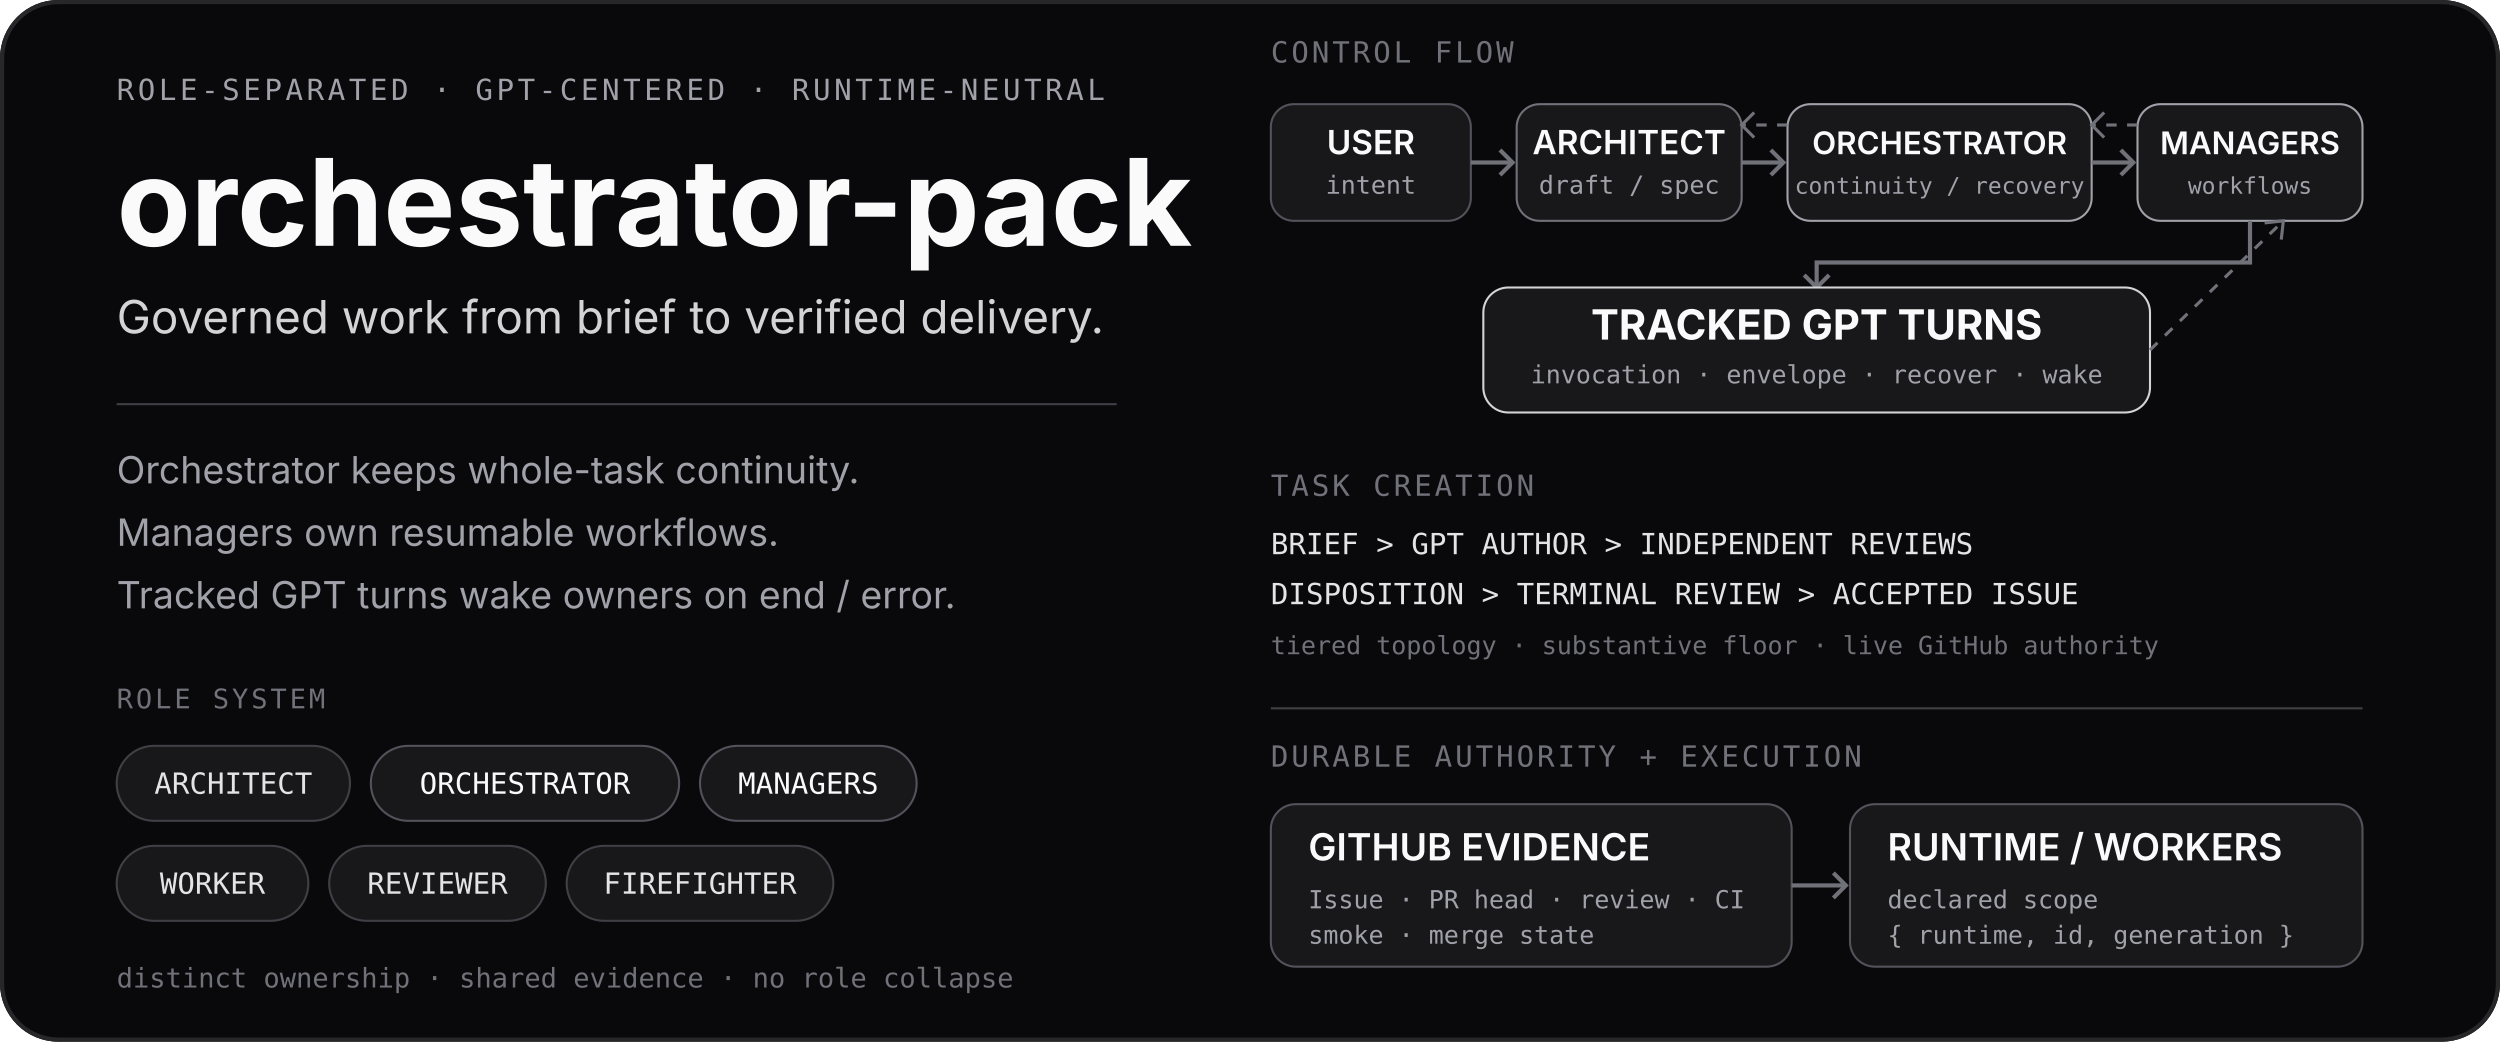
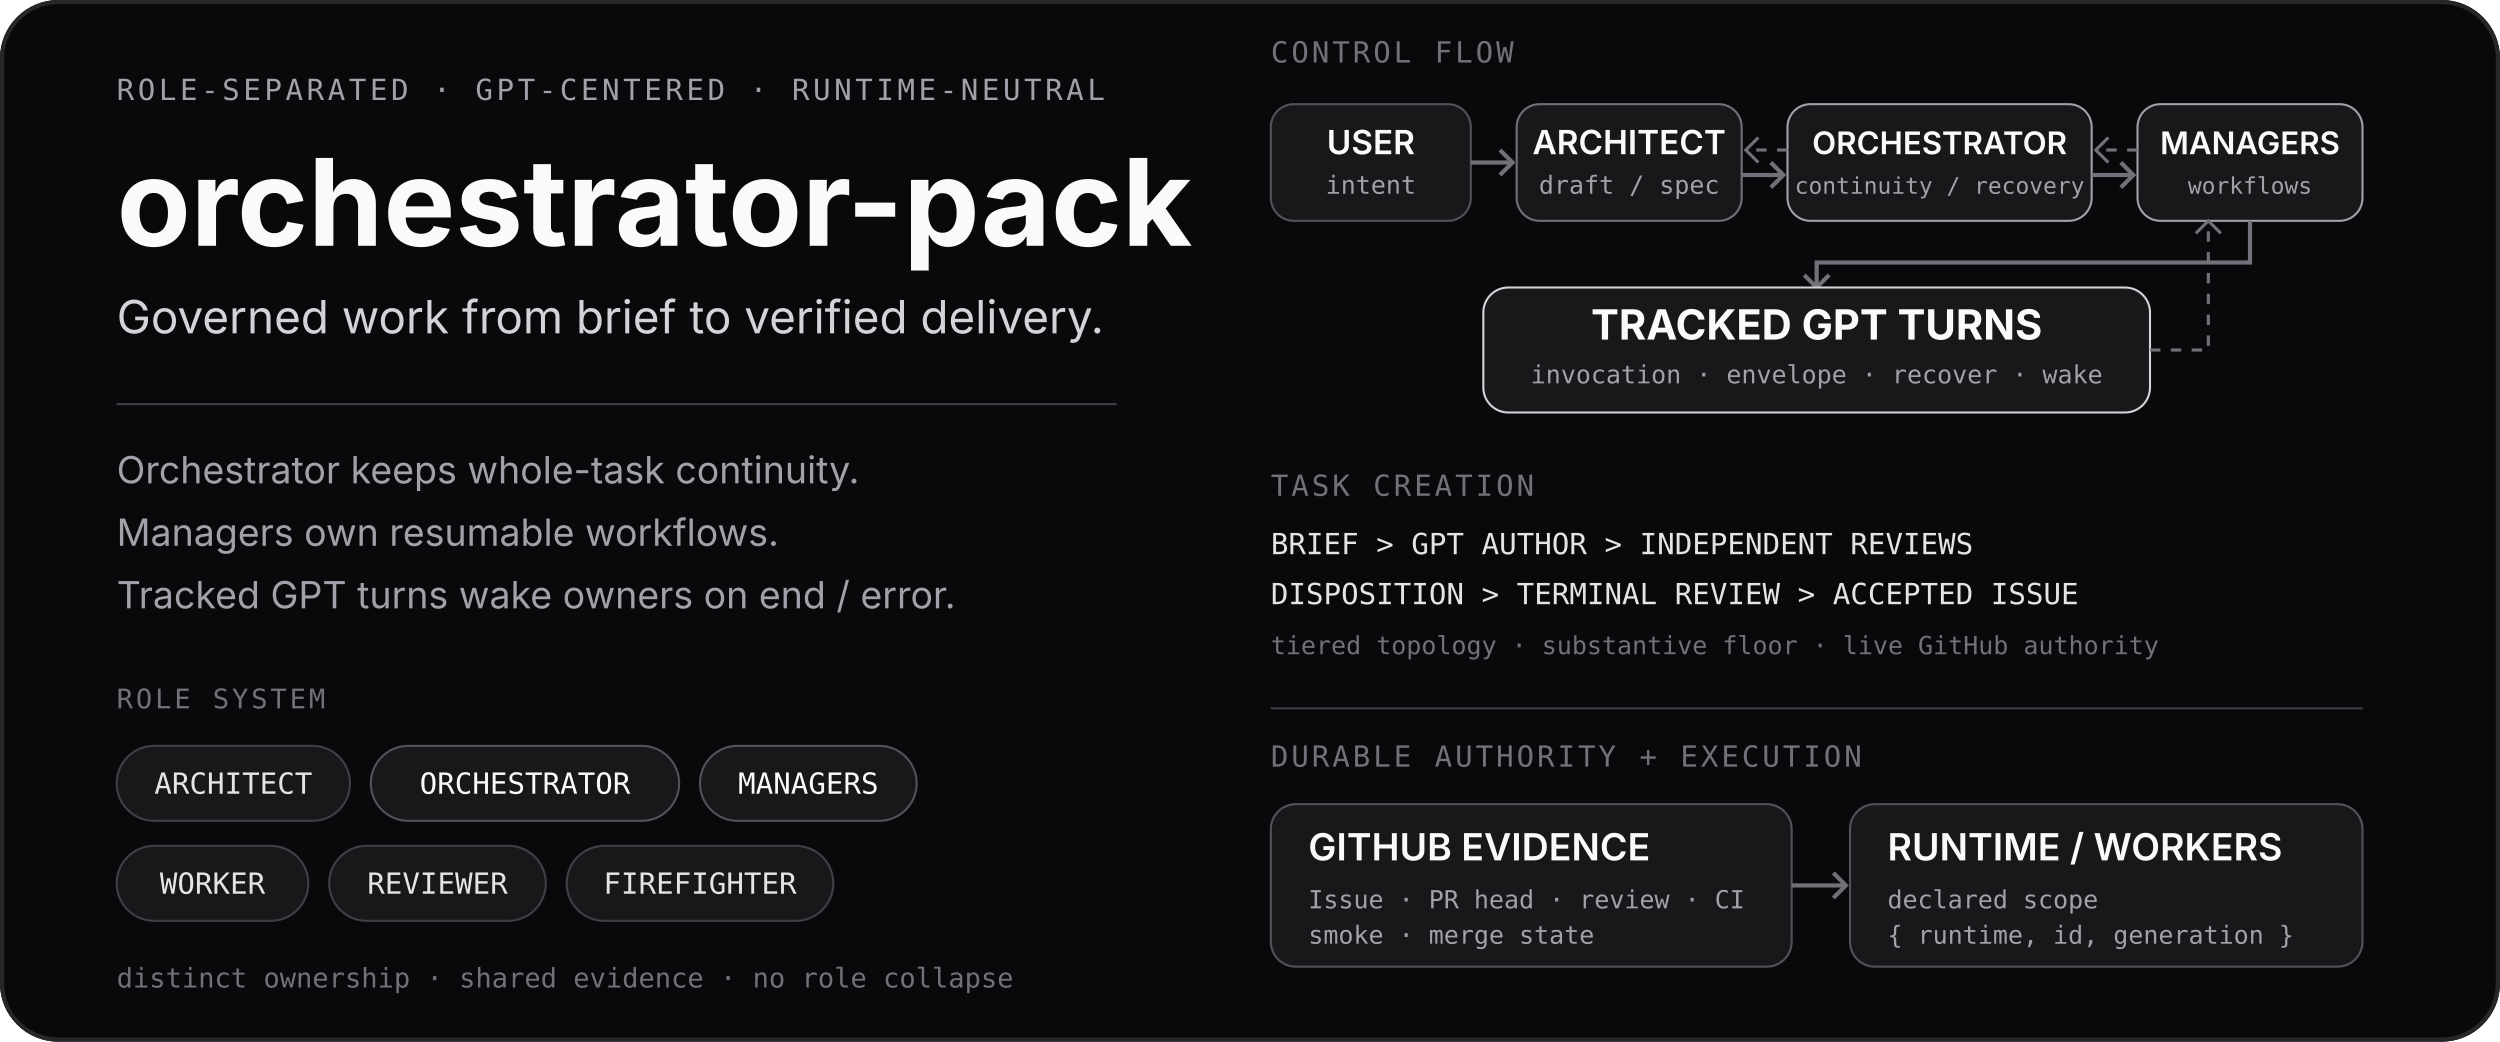
<svg xmlns="http://www.w3.org/2000/svg" width="1200" height="500" viewBox="0 0 1200 500" role="img" aria-labelledby="title desc">
  <rect width="1200" height="500" rx="28" fill="#09090b" />
  <rect x="1" y="1" width="1198" height="498" rx="27" fill="none" stroke="#27272a" stroke-width="2" />
  <g transform="translate(56 48)">
    <text x="0" y="0" fill="#a1a1aa" font-size="14" font-family="ui-monospace, SFMono-Regular, Menlo, monospace" letter-spacing="1.7">ROLE-SEPARATED · GPT-CENTERED · RUNTIME-NEUTRAL</text>
    <text x="0" y="70" fill="#fafafa" font-size="58" font-weight="700" font-family="-apple-system, BlinkMacSystemFont, Segoe UI, sans-serif">orchestrator-pack</text>
    <text x="0" y="112" fill="#d4d4d8" font-size="22" font-family="-apple-system, BlinkMacSystemFont, Segoe UI, sans-serif">Governed work from brief to verified delivery.</text>
    <line x1="0" y1="146" x2="480" y2="146" stroke="#3f3f46" />
    <text x="0" y="184" fill="#a1a1aa" font-size="18" font-family="-apple-system, BlinkMacSystemFont, Segoe UI, sans-serif">Orchestrator keeps whole-task continuity.</text>
    <text x="0" y="214" fill="#a1a1aa" font-size="18" font-family="-apple-system, BlinkMacSystemFont, Segoe UI, sans-serif">Managers own resumable workflows.</text>
    <text x="0" y="244" fill="#a1a1aa" font-size="18" font-family="-apple-system, BlinkMacSystemFont, Segoe UI, sans-serif">Tracked GPT turns wake owners on end / error.</text>
    <text x="0" y="292" fill="#71717a" font-size="13" font-family="ui-monospace, SFMono-Regular, Menlo, monospace" letter-spacing="1.4">ROLE SYSTEM</text>
    <g transform="translate(0 310)">
      <rect x="0" y="0" width="112" height="36" rx="18" fill="#18181b" stroke="#3f3f46" />
      <text x="56" y="23" text-anchor="middle" fill="#e4e4e7" font-size="14" font-family="ui-monospace, SFMono-Regular, Menlo, monospace">ARCHITECT</text>
      <rect x="122" y="0" width="148" height="36" rx="18" fill="#18181b" stroke="#52525b" />
      <text x="196" y="23" text-anchor="middle" fill="#fafafa" font-size="14" font-family="ui-monospace, SFMono-Regular, Menlo, monospace">ORCHESTRATOR</text>
      <rect x="280" y="0" width="104" height="36" rx="18" fill="#18181b" stroke="#52525b" />
      <text x="332" y="23" text-anchor="middle" fill="#fafafa" font-size="14" font-family="ui-monospace, SFMono-Regular, Menlo, monospace">MANAGERS</text>
      <rect x="0" y="48" width="92" height="36" rx="18" fill="#18181b" stroke="#3f3f46" />
      <text x="46" y="71" text-anchor="middle" fill="#e4e4e7" font-size="14" font-family="ui-monospace, SFMono-Regular, Menlo, monospace">WORKER</text>
      <rect x="102" y="48" width="104" height="36" rx="18" fill="#18181b" stroke="#3f3f46" />
      <text x="154" y="71" text-anchor="middle" fill="#e4e4e7" font-size="14" font-family="ui-monospace, SFMono-Regular, Menlo, monospace">REVIEWER</text>
      <rect x="216" y="48" width="128" height="36" rx="18" fill="#18181b" stroke="#3f3f46" />
      <text x="280" y="71" text-anchor="middle" fill="#e4e4e7" font-size="14" font-family="ui-monospace, SFMono-Regular, Menlo, monospace">FIREFIGHTER</text>
    </g>
    <text x="0" y="426" fill="#71717a" font-size="13" font-family="ui-monospace, SFMono-Regular, Menlo, monospace">distinct ownership · shared evidence · no role collapse</text>
  </g>
  <g transform="translate(610 30)">
    <text x="0" y="0" fill="#71717a" font-size="14" font-family="ui-monospace, SFMono-Regular, Menlo, monospace" letter-spacing="1.4">CONTROL FLOW</text>
    <g transform="translate(0 20)">
      <rect x="0" y="0" width="96" height="56" rx="11" fill="#18181b" stroke="#52525b" />
      <text x="48" y="24" text-anchor="middle" fill="#fafafa" font-size="16" font-weight="600" font-family="-apple-system, BlinkMacSystemFont, Segoe UI, sans-serif">USER</text>
      <text x="48" y="43" text-anchor="middle" fill="#a1a1aa" font-size="12" font-family="ui-monospace, SFMono-Regular, Menlo, monospace">intent</text>
      <line x1="96" y1="28" x2="116" y2="28" stroke="#71717a" stroke-width="2" />
      <path d="M110 22 L116 28 L110 34" fill="none" stroke="#71717a" stroke-width="2" />
      <rect x="118" y="0" width="108" height="56" rx="11" fill="#18181b" stroke="#71717a" />
      <text x="172" y="24" text-anchor="middle" fill="#fafafa" font-size="16" font-weight="600" font-family="-apple-system, BlinkMacSystemFont, Segoe UI, sans-serif">ARCHITECT</text>
      <text x="172" y="43" text-anchor="middle" fill="#a1a1aa" font-size="12" font-family="ui-monospace, SFMono-Regular, Menlo, monospace">draft / spec</text>
-       <line x1="226" y1="28" x2="246" y2="28" stroke="#71717a" stroke-width="2" />
-       <path d="M240 22 L246 28 L240 34" fill="none" stroke="#71717a" stroke-width="2" />
+       <line x1="226" y1="34" x2="246" y2="34" stroke="#71717a" stroke-width="2" />
+       <path d="M240 28 L246 34 L240 40" fill="none" stroke="#71717a" stroke-width="2" />
      <rect x="248" y="0" width="146" height="56" rx="11" fill="#18181b" stroke="#a1a1aa" />
      <text x="321" y="24" text-anchor="middle" fill="#fafafa" font-size="15" font-weight="600" font-family="-apple-system, BlinkMacSystemFont, Segoe UI, sans-serif">ORCHESTRATOR</text>
      <text x="321" y="43" text-anchor="middle" fill="#a1a1aa" font-size="11" font-family="ui-monospace, SFMono-Regular, Menlo, monospace">continuity / recovery</text>
-       <line x1="394" y1="28" x2="414" y2="28" stroke="#71717a" stroke-width="2" />
-       <path d="M408 22 L414 28 L408 34" fill="none" stroke="#71717a" stroke-width="2" />
+       <line x1="394" y1="34" x2="414" y2="34" stroke="#71717a" stroke-width="2" />
+       <path d="M408 28 L414 34 L408 40" fill="none" stroke="#71717a" stroke-width="2" />
      <rect x="416" y="0" width="108" height="56" rx="11" fill="#18181b" stroke="#a1a1aa" />
      <text x="470" y="24" text-anchor="middle" fill="#fafafa" font-size="15" font-weight="600" font-family="-apple-system, BlinkMacSystemFont, Segoe UI, sans-serif">MANAGERS</text>
      <text x="470" y="43" text-anchor="middle" fill="#a1a1aa" font-size="11" font-family="ui-monospace, SFMono-Regular, Menlo, monospace">workflows</text>
-       <path d="M416 10 H394" fill="none" stroke="#71717a" stroke-width="1.5" stroke-dasharray="5 5" />
-       <path d="M400 4 L394 10 L400 16" fill="none" stroke="#71717a" stroke-width="1.5" />
-       <path d="M248 10 H226" fill="none" stroke="#71717a" stroke-width="1.5" stroke-dasharray="5 5" />
-       <path d="M232 4 L226 10 L232 16" fill="none" stroke="#71717a" stroke-width="1.5" />
+       <path d="M416 22 H396" fill="none" stroke="#71717a" stroke-width="1.5" stroke-dasharray="5 5" />
+       <path d="M402 16 L396 22 L402 28" fill="none" stroke="#71717a" stroke-width="1.5" />
+       <path d="M248 22 H228" fill="none" stroke="#71717a" stroke-width="1.5" stroke-dasharray="5 5" />
+       <path d="M234 16 L228 22 L234 28" fill="none" stroke="#71717a" stroke-width="1.5" />
    </g>
    <path d="M470 76 V96 H262 V108" fill="none" stroke="#71717a" stroke-width="2" />
    <path d="M256 102 L262 108 L268 102" fill="none" stroke="#71717a" stroke-width="2" />
    <g transform="translate(102 108)">
      <rect width="320" height="60" rx="12" fill="#18181b" stroke="#d4d4d8" />
      <text x="160" y="25" text-anchor="middle" fill="#fafafa" font-size="20" font-weight="650" font-family="-apple-system, BlinkMacSystemFont, Segoe UI, sans-serif">TRACKED GPT TURNS</text>
      <text x="160" y="46" text-anchor="middle" fill="#a1a1aa" font-size="12" font-family="ui-monospace, SFMono-Regular, Menlo, monospace">invocation · envelope · recover · wake</text>
    </g>
-     <path d="M422 138 L486 76" fill="none" stroke="#71717a" stroke-width="1.5" stroke-dasharray="5 5" />
-     <path d="M477 77 L486 76 L485 85" fill="none" stroke="#71717a" stroke-width="1.5" />
+     <path d="M422 138 H450 V76" fill="none" stroke="#71717a" stroke-width="1.5" stroke-dasharray="5 5" />
+     <path d="M444 82 L450 76 L456 82" fill="none" stroke="#71717a" stroke-width="1.5" />
    <text x="0" y="208" fill="#71717a" font-size="14" font-family="ui-monospace, SFMono-Regular, Menlo, monospace" letter-spacing="1.4">TASK CREATION</text>
    <text x="0" y="236" fill="#e4e4e7" font-size="14" font-family="ui-monospace, SFMono-Regular, Menlo, monospace">BRIEF  &gt;  GPT AUTHOR  &gt;  INDEPENDENT REVIEWS</text>
    <text x="0" y="260" fill="#e4e4e7" font-size="14" font-family="ui-monospace, SFMono-Regular, Menlo, monospace">DISPOSITION  &gt;  TERMINAL REVIEW  &gt;  ACCEPTED ISSUE</text>
    <text x="0" y="284" fill="#71717a" font-size="12" font-family="ui-monospace, SFMono-Regular, Menlo, monospace">tiered topology · substantive floor · live GitHub authority</text>
    <line x1="0" y1="310" x2="524" y2="310" stroke="#3f3f46" />
    <text x="0" y="338" fill="#71717a" font-size="14" font-family="ui-monospace, SFMono-Regular, Menlo, monospace" letter-spacing="1.4">DURABLE AUTHORITY + EXECUTION</text>
    <g transform="translate(0 356)">
      <rect x="0" y="0" width="250" height="78" rx="12" fill="#18181b" stroke="#52525b" />
      <text x="18" y="27" fill="#fafafa" font-size="18" font-weight="600" font-family="-apple-system, BlinkMacSystemFont, Segoe UI, sans-serif">GITHUB EVIDENCE</text>
      <text x="18" y="50" fill="#a1a1aa" font-size="12" font-family="ui-monospace, SFMono-Regular, Menlo, monospace">Issue · PR head · review · CI</text>
      <text x="18" y="67" fill="#a1a1aa" font-size="12" font-family="ui-monospace, SFMono-Regular, Menlo, monospace">smoke · merge state</text>
      <line x1="250" y1="39" x2="276" y2="39" stroke="#71717a" stroke-width="2" />
      <path d="M270 33 L276 39 L270 45" fill="none" stroke="#71717a" stroke-width="2" />
      <rect x="278" y="0" width="246" height="78" rx="12" fill="#18181b" stroke="#52525b" />
      <text x="296" y="27" fill="#fafafa" font-size="18" font-weight="600" font-family="-apple-system, BlinkMacSystemFont, Segoe UI, sans-serif">RUNTIME / WORKERS</text>
      <text x="296" y="50" fill="#a1a1aa" font-size="12" font-family="ui-monospace, SFMono-Regular, Menlo, monospace">declared scope</text>
      <text x="296" y="67" fill="#a1a1aa" font-size="12" font-family="ui-monospace, SFMono-Regular, Menlo, monospace">{ runtime, id, generation }</text>
    </g>
  </g>
</svg>
